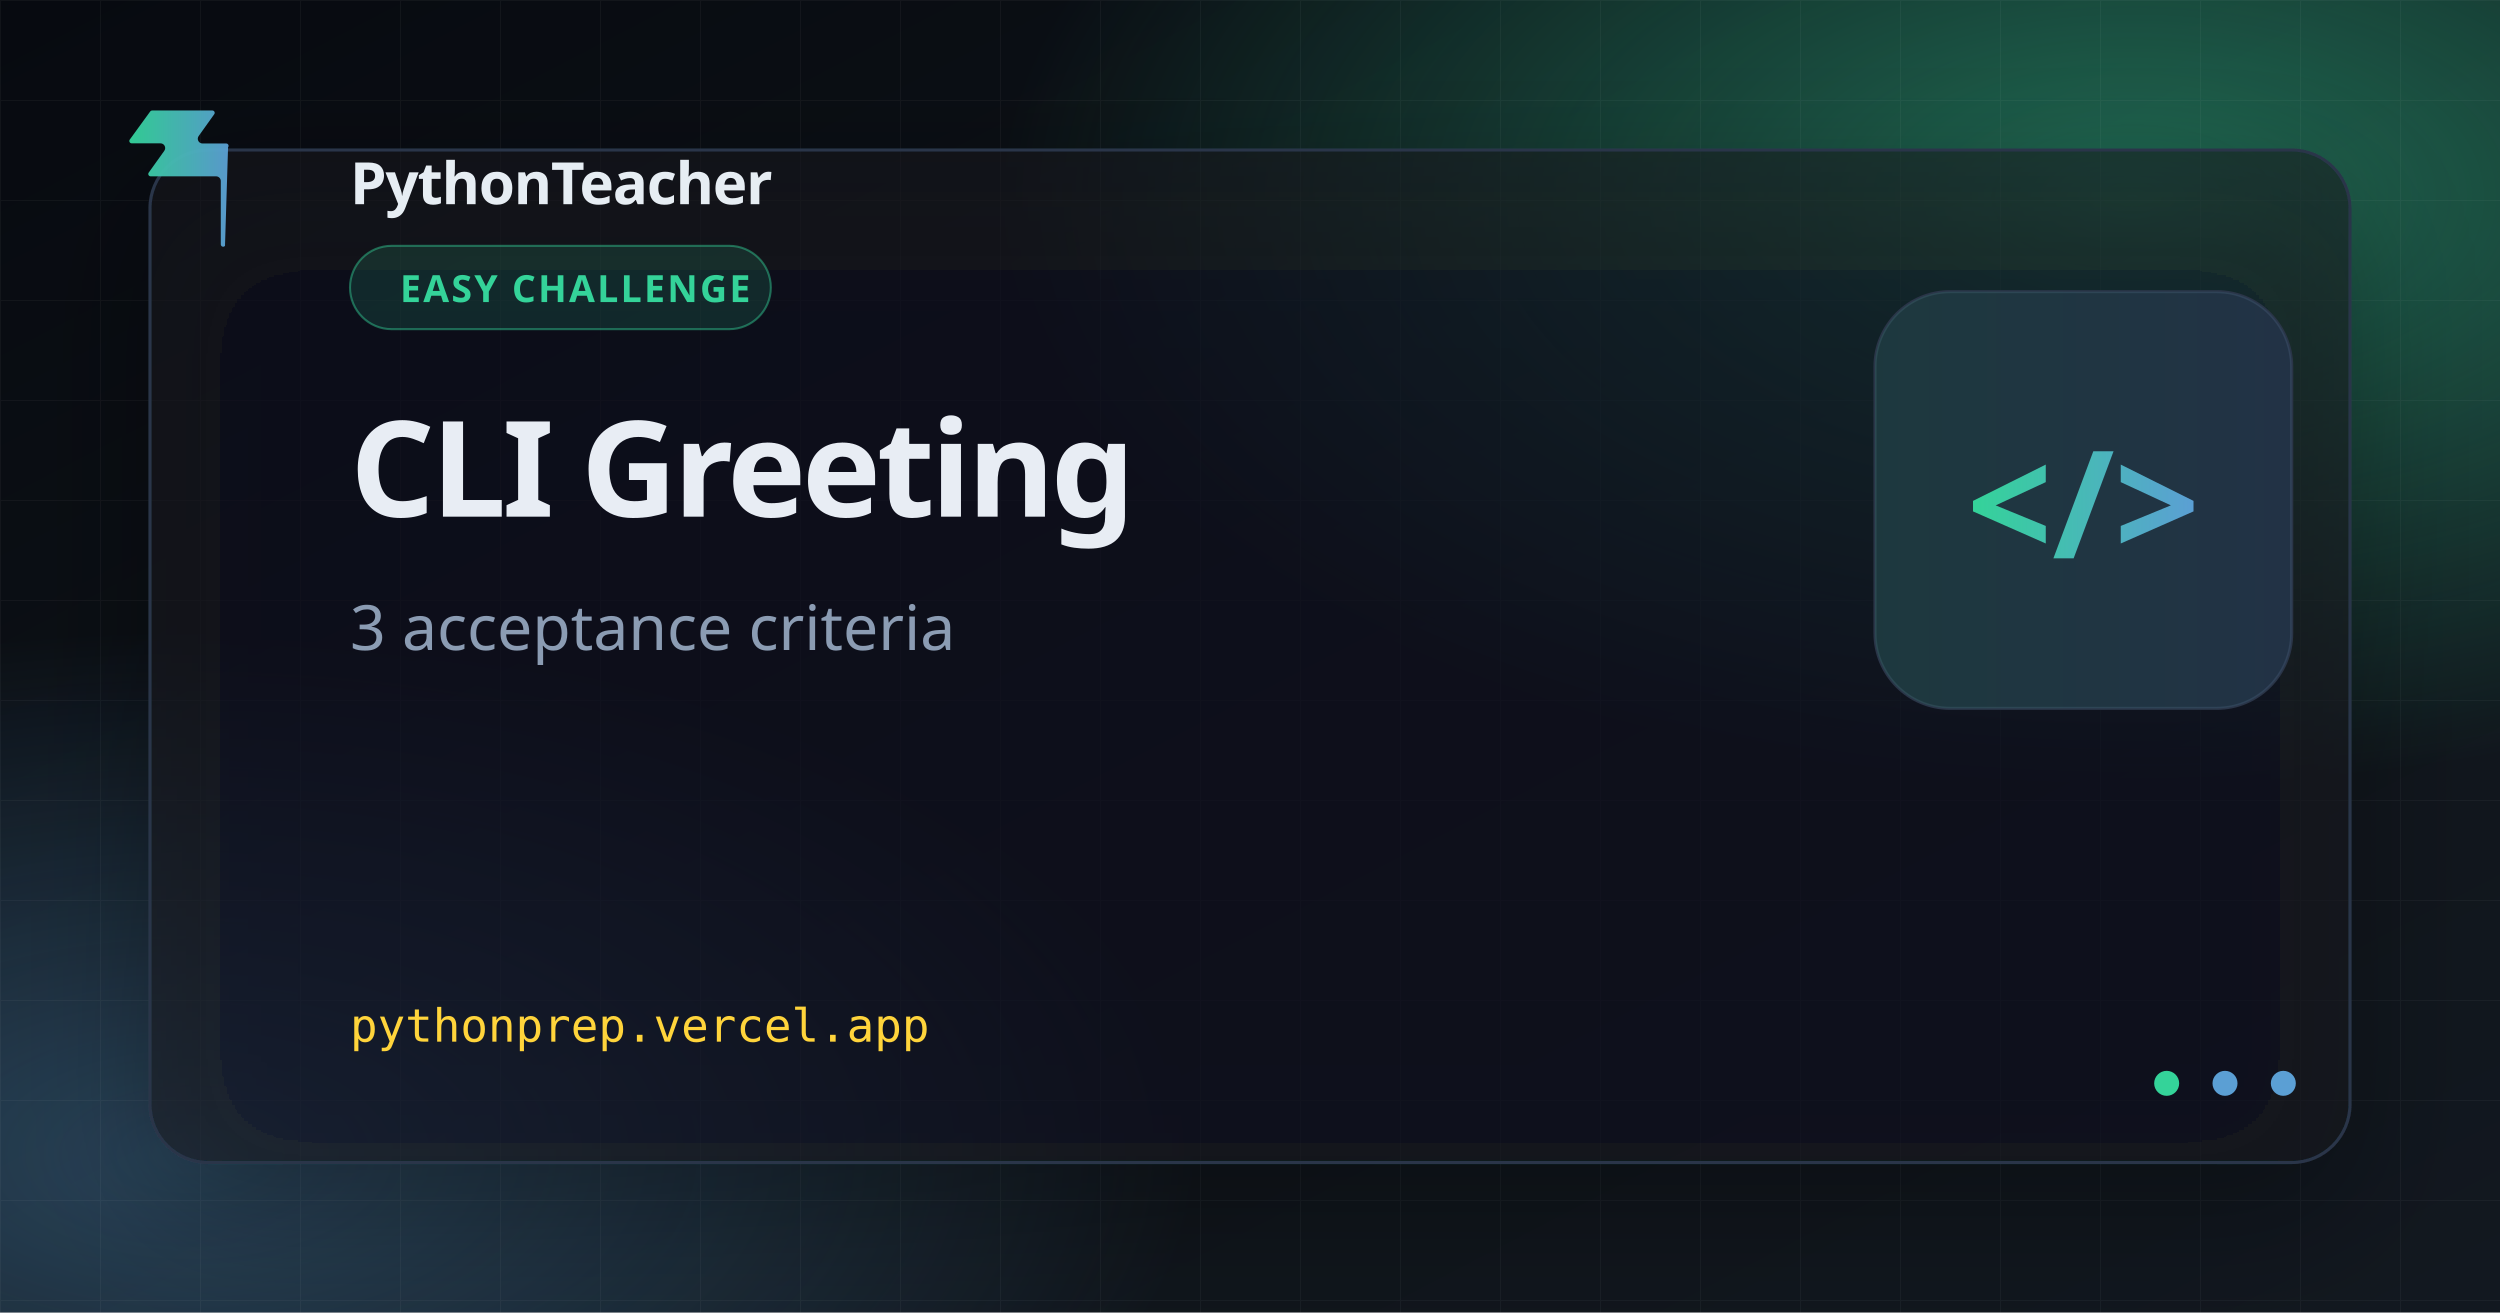
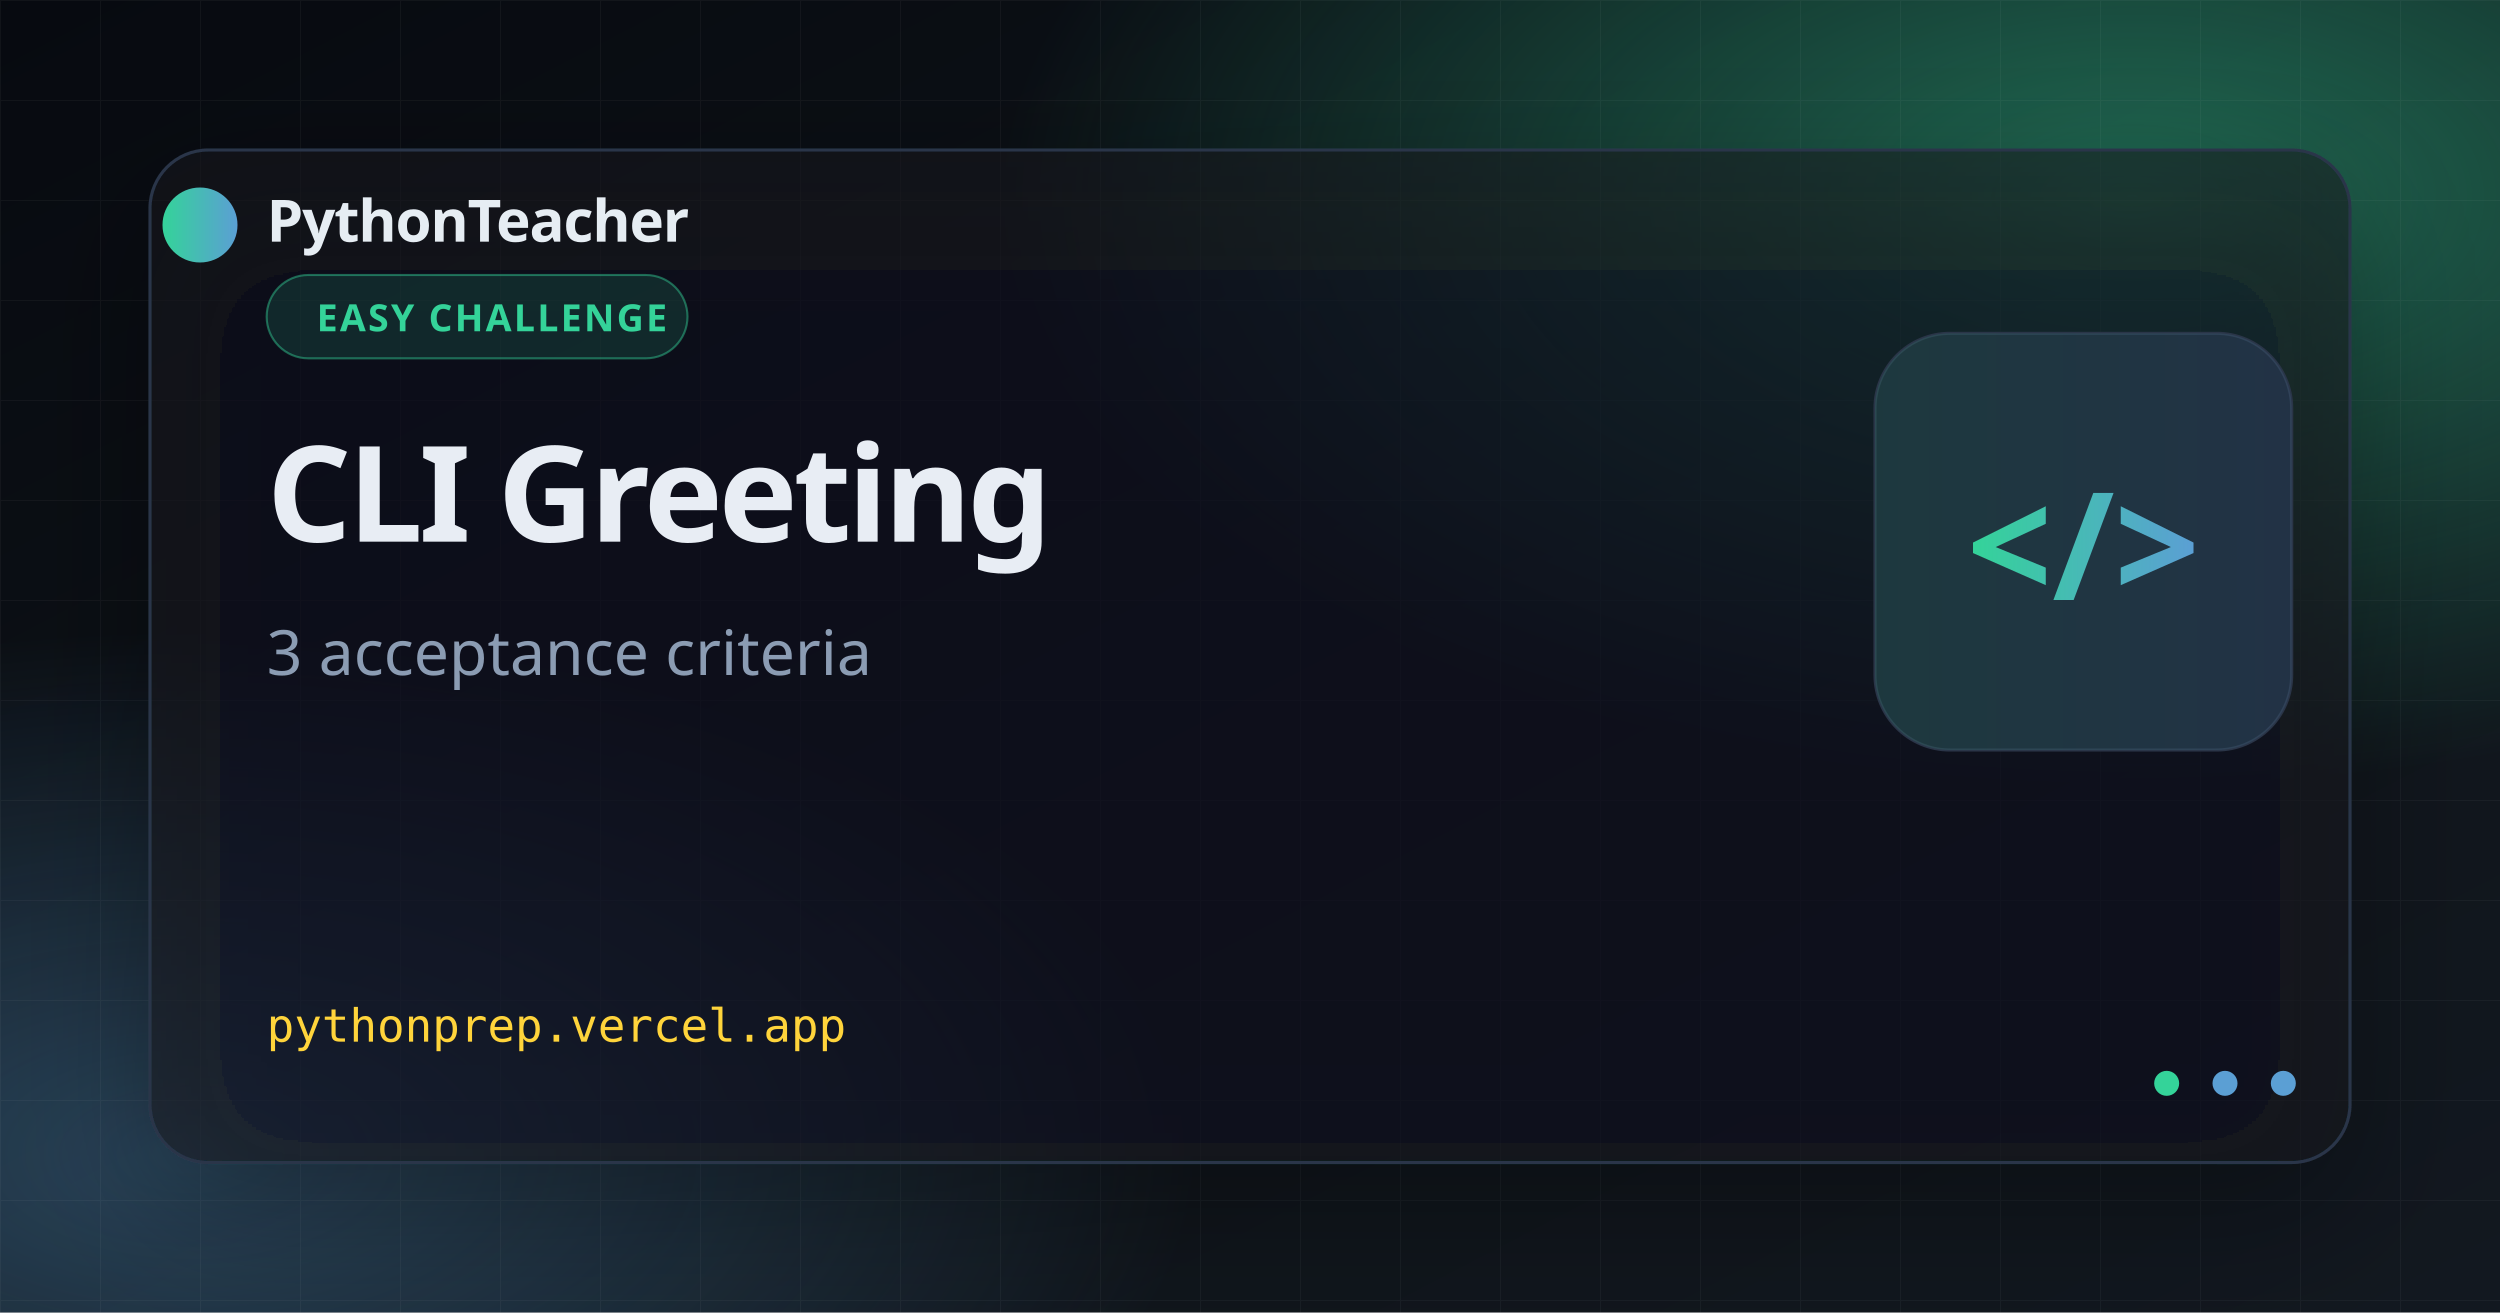
<svg xmlns="http://www.w3.org/2000/svg" width="1200" height="630" viewBox="0 0 1200 630">
  <defs>
    <linearGradient id="bg" x1="0%" y1="0%" x2="100%" y2="100%">
      <stop offset="0%" stop-color="#070a10" />
      <stop offset="55%" stop-color="#0f1419" />
      <stop offset="100%" stop-color="#121820" />
    </linearGradient>
    <radialGradient id="glow1" cx="85%" cy="15%" r="45%">
      <stop offset="0%" stop-color="#34d399" stop-opacity="0.45" />
      <stop offset="100%" stop-color="#34d399" stop-opacity="0" />
    </radialGradient>
    <radialGradient id="glow2" cx="8%" cy="88%" r="40%">
      <stop offset="0%" stop-color="#5b9fd4" stop-opacity="0.35" />
      <stop offset="100%" stop-color="#5b9fd4" stop-opacity="0" />
    </radialGradient>
    <linearGradient id="brand" x1="0%" y1="0%" x2="100%" y2="0%">
      <stop offset="0%" stop-color="#34d399" />
      <stop offset="100%" stop-color="#5b9fd4" />
    </linearGradient>
    <pattern id="grid" width="48" height="48" patternUnits="userSpaceOnUse">
      <path d="M 48 0 L 0 0 0 48" fill="none" stroke="#ffffff" stroke-opacity="0.04" stroke-width="1" />
    </pattern>
    <filter id="cardShadow" x="-20%" y="-20%" width="140%" height="140%">
      <feDropShadow dx="0" dy="24" stdDeviation="32" flood-color="#000" flood-opacity="0.55" />
    </filter>
  </defs>
  <rect width="1200" height="630" fill="url(#bg)" />
  <rect width="1200" height="630" fill="url(#glow1)" />
  <rect width="1200" height="630" fill="url(#glow2)" />
  <rect width="1200" height="630" fill="url(#grid)" />
  <rect x="72" y="72" width="1056" height="486" rx="28" fill="#121820" fill-opacity="0.55" stroke="#2a3548" stroke-width="1.5" filter="url(#cardShadow)" />
-   <path fill="url(#brand)" d="M108 118c-.66.85-2.02.37-2.02-.7V86.9a2.26 2.26 0 0 0-2.26-2.26H72.3c-.92 0-1.46-1.04-.92-1.79l7.48-10.47c1.07-1.5 0-3.58-1.84-3.58H63.2c-.92 0-1.46-1.04-.92-1.79L72.1 53.5c.21-.3.56-.47.92-.47h28.9c.92 0 1.46 1.04.92 1.79l-7.48 10.47c-1.07 1.5 0 3.58 1.84 3.58h11.38c.94 0 1.47 1.09.89 1.83L108 118z" opacity="0.95" />
-   <text x="168" y="98" fill="#e6edf3" font-family="Segoe UI, system-ui, sans-serif" font-size="28" font-weight="600" letter-spacing="-0.02em">PythonTeacher</text>
-   <rect x="168" y="118" width="202" height="40" rx="20" fill="#34d399" fill-opacity="0.14" stroke="#34d399" stroke-opacity="0.45" stroke-width="1" />
-   <text x="192" y="145" fill="#34d399" font-family="Segoe UI, system-ui, sans-serif" font-size="18" font-weight="600" letter-spacing="0.06em">EASY CHALLENGE</text>
-   <text x="168" y="248" fill="#e8edf4" font-family="Segoe UI, system-ui, sans-serif" font-size="64" font-weight="700" letter-spacing="-0.03em">CLI Greeting</text>
-   <text x="168" y="312" fill="#8b9cb3" font-family="Segoe UI, system-ui, sans-serif" font-size="30" font-weight="400">3 acceptance criteria</text>
-   <text x="168" y="500" fill="#ffd43b" font-family="ui-monospace, Consolas, monospace" font-size="22" font-weight="500">pythonprep.vercel.app</text>
-   <g transform="translate(900 140)">
+   <circle cx="96" cy="108" r="18" fill="url(#brand)" />
+   <text x="128" y="116" fill="#e6edf3" font-family="Segoe UI, system-ui, sans-serif" font-size="28" font-weight="600" letter-spacing="-0.02em">PythonTeacher</text>
+   <rect x="128" y="132" width="202" height="40" rx="20" fill="#34d399" fill-opacity="0.14" stroke="#34d399" stroke-opacity="0.45" stroke-width="1" />
+   <text x="152" y="159" fill="#34d399" font-family="Segoe UI, system-ui, sans-serif" font-size="18" font-weight="600" letter-spacing="0.06em">EASY CHALLENGE</text>
+   <text x="128" y="260" fill="#e8edf4" font-family="Segoe UI, system-ui, sans-serif" font-size="64" font-weight="700" letter-spacing="-0.03em">CLI Greeting</text>
+   <text x="128" y="324" fill="#8b9cb3" font-family="Segoe UI, system-ui, sans-serif" font-size="30" font-weight="400">3 acceptance criteria</text>
+   <text x="128" y="500" fill="#ffd43b" font-family="ui-monospace, Consolas, monospace" font-size="22" font-weight="500">pythonprep.vercel.app</text>
+   <g transform="translate(900 160)">
    <rect width="200" height="200" rx="36" fill="#1a2332" stroke="#2a3548" stroke-width="1.5" />
    <rect width="200" height="200" rx="36" fill="url(#brand)" fill-opacity="0.12" />
    <text x="100" y="128" text-anchor="middle" fill="url(#brand)" font-family="Segoe UI, system-ui, sans-serif" font-size="72" font-weight="700">&lt;/&gt;</text>
  </g>
  <circle cx="1040" cy="520" r="6" fill="#34d399" />
  <circle cx="1068" cy="520" r="6" fill="#5b9fd4" />
  <circle cx="1096" cy="520" r="6" fill="#5b9fd4" />
</svg>
